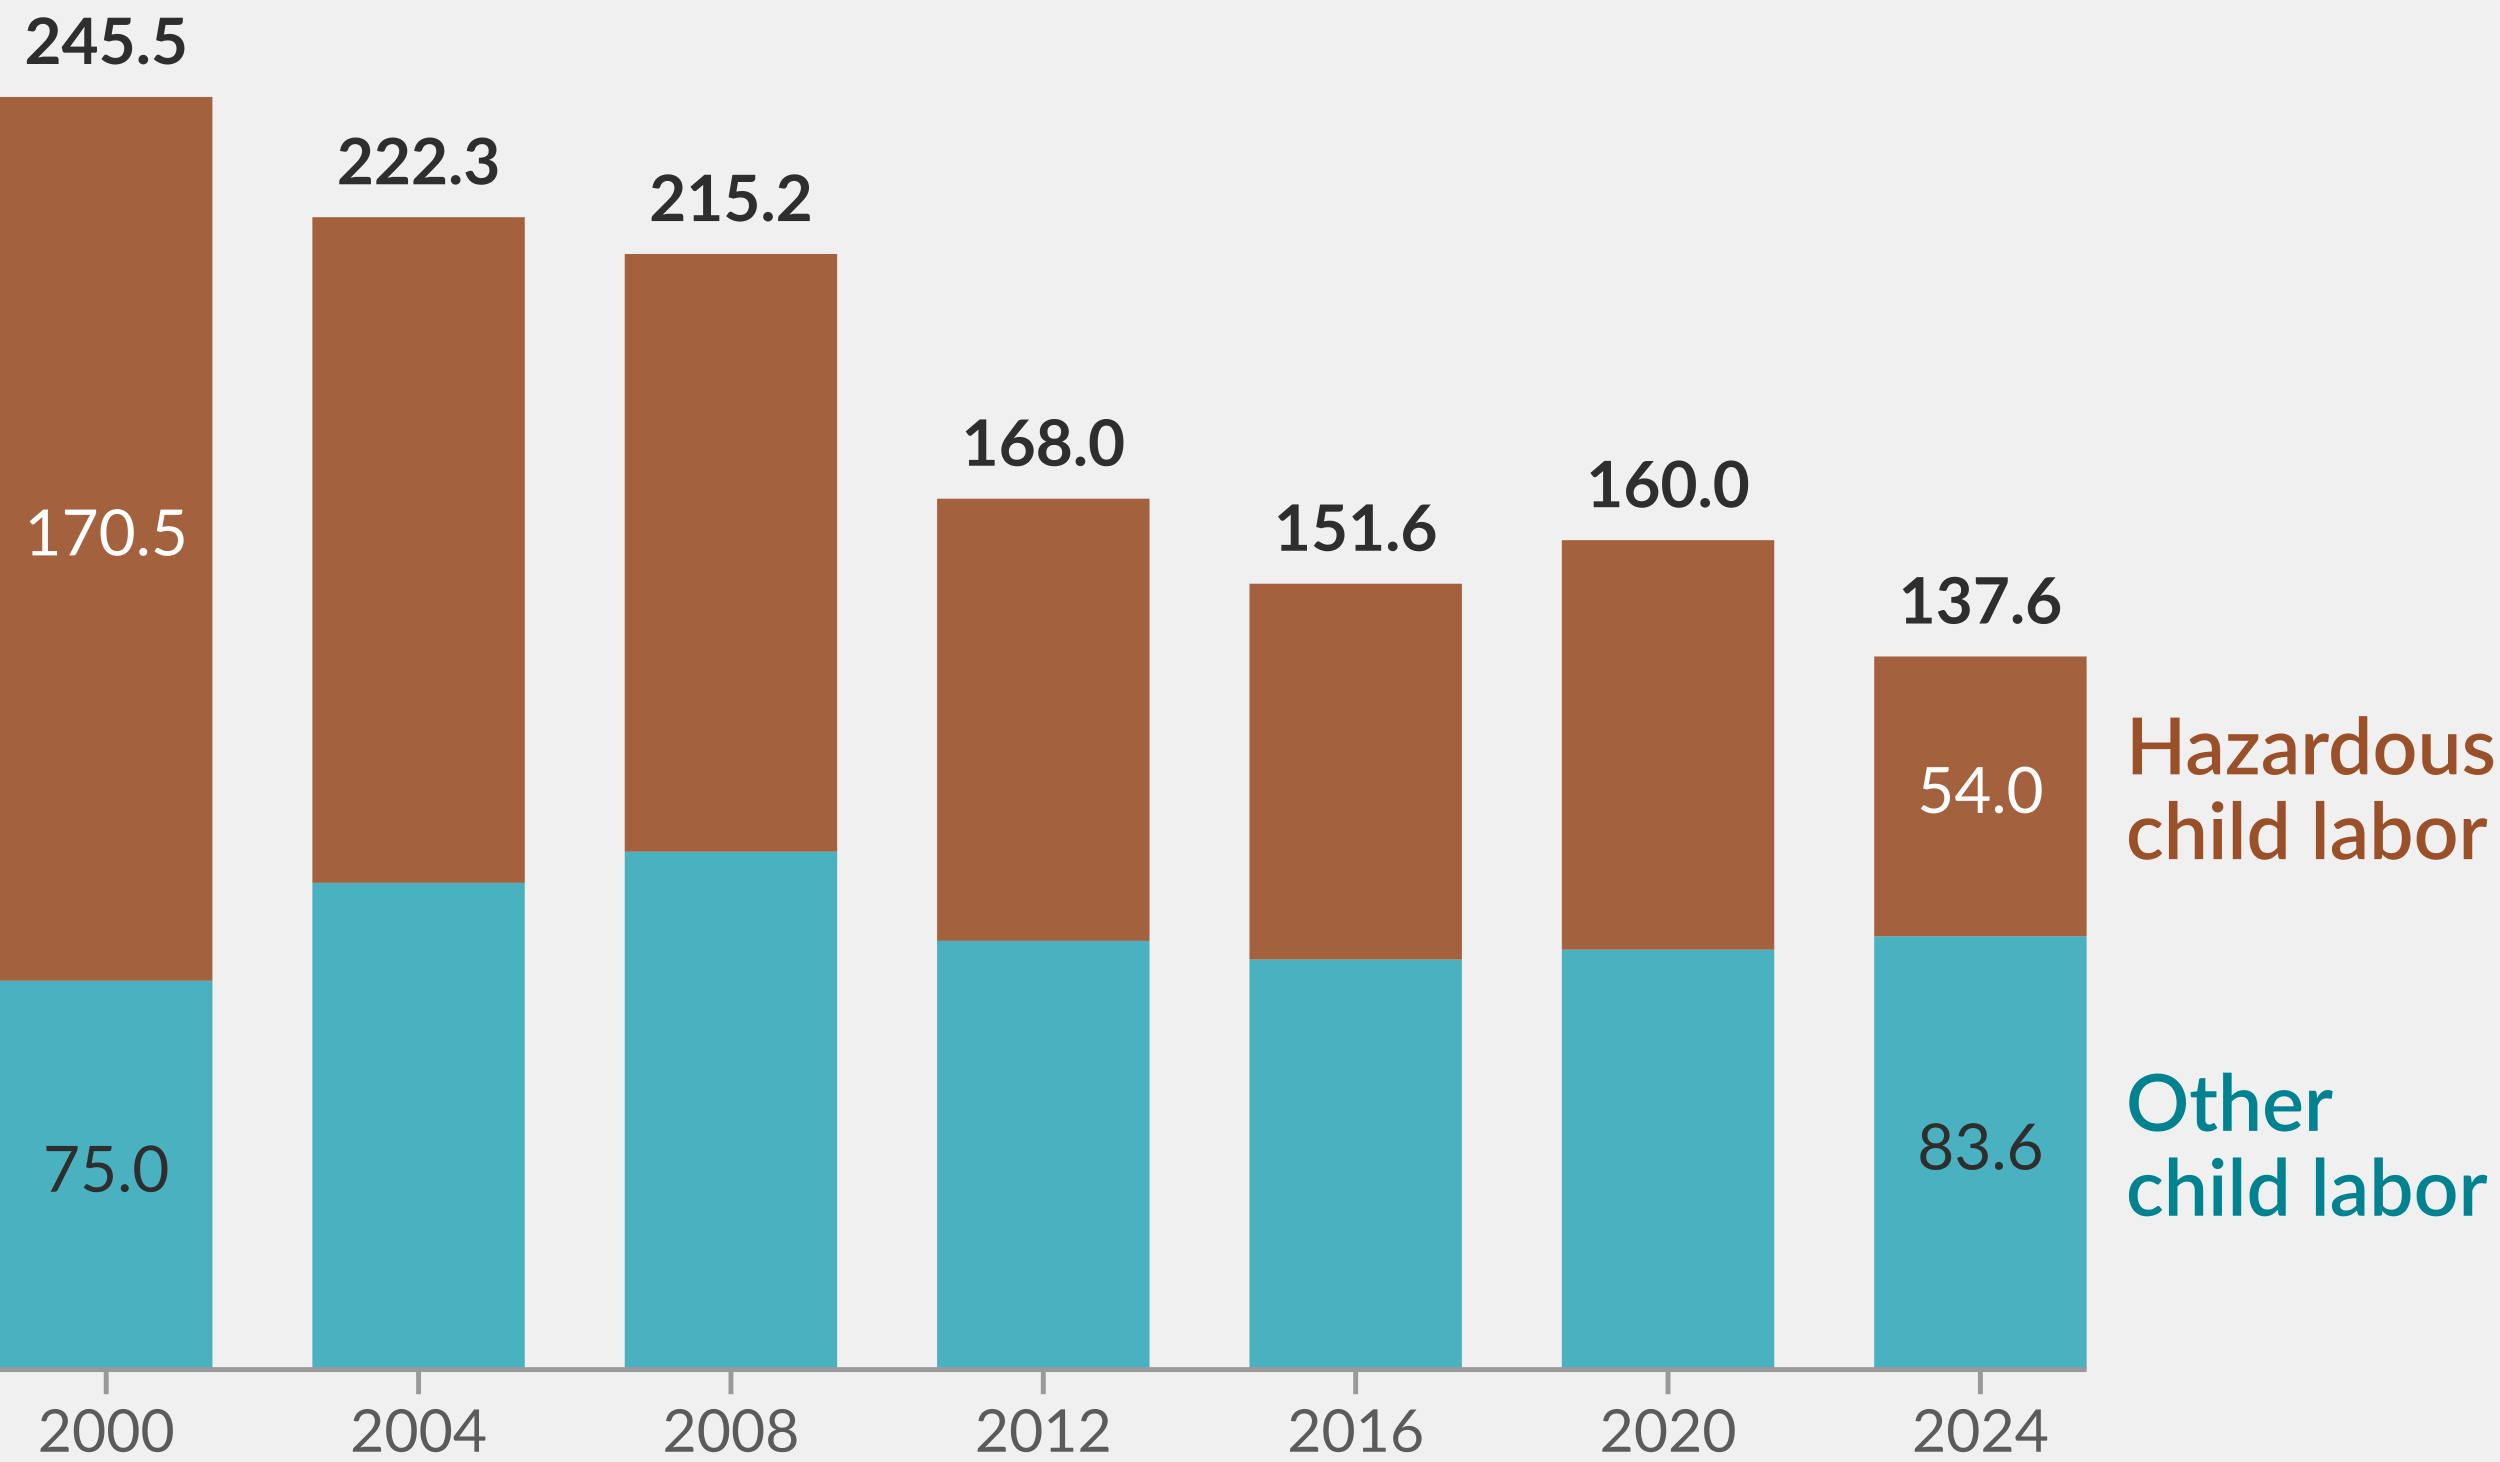
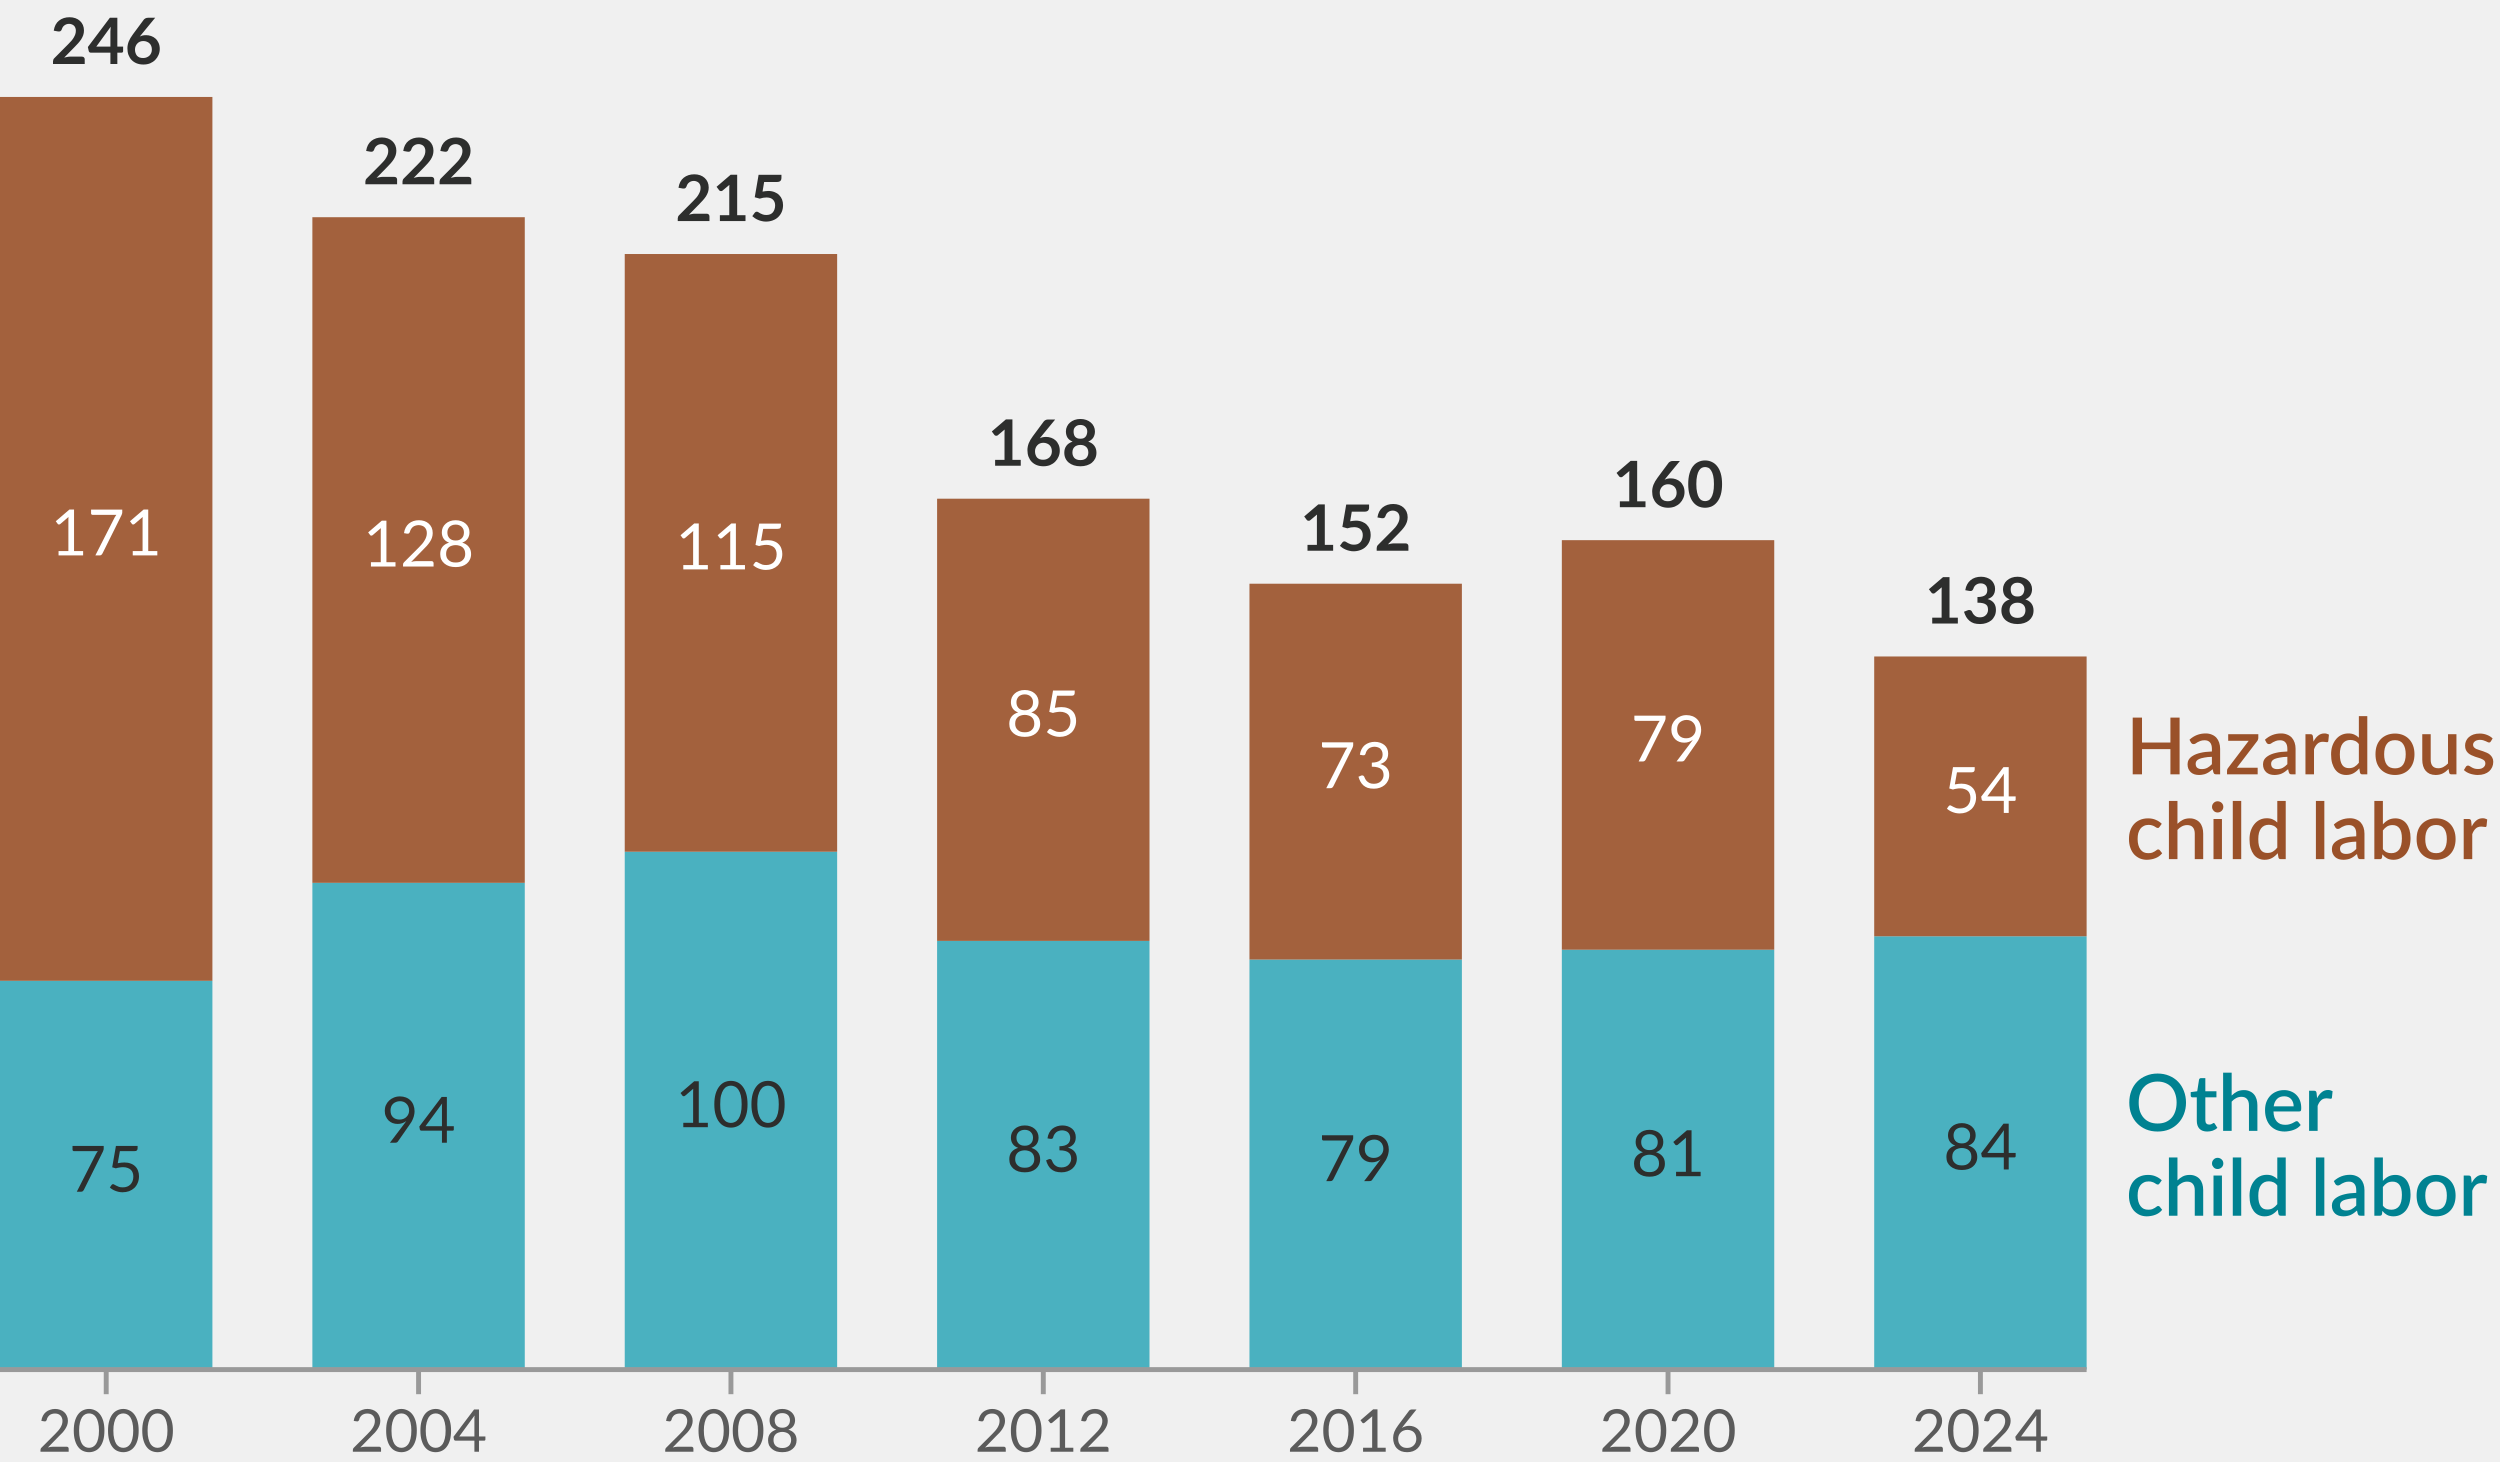
<svg xmlns="http://www.w3.org/2000/svg" width="365.76pt" height="213.84pt" viewBox="0 0 365.76 213.84" version="1.1">
  <defs>
    <style type="text/css">*{stroke-linejoin: round; stroke-linecap: butt}</style>
  </defs>
  <g id="figure_1">
    <g id="patch_1">
      <path d="M 0 213.84  L 365.76 213.84  L 365.76 0  L 0 0  L 0 213.84  z " style="fill: none" />
    </g>
    <g id="axes_1">
      <g id="bar__other-child-labor">
        <path d="M 0 200.376  L 31.076 200.376  L 31.076 143.495  L 0 143.495  z " style="fill: #38aaba; fill-opacity: 0.9" />
        <path d="M 45.701 200.376  L 76.777 200.376  L 76.777 129.16  L 45.701 129.16  z " style="fill: #38aaba; fill-opacity: 0.9" />
        <path d="M 91.401 200.376  L 122.478 200.376  L 122.478 124.61  L 91.401 124.61  z " style="fill: #38aaba; fill-opacity: 0.9" />
        <path d="M 137.102 200.376  L 168.178 200.376  L 168.178 137.655  L 137.102 137.655  z " style="fill: #38aaba; fill-opacity: 0.9" />
        <path d="M 182.802 200.376  L 213.879 200.376  L 213.879 140.385  L 182.802 140.385  z " style="fill: #38aaba; fill-opacity: 0.9" />
        <path d="M 228.503 200.376  L 259.579 200.376  L 259.579 138.944  L 228.503 138.944  z " style="fill: #38aaba; fill-opacity: 0.9" />
        <path d="M 274.204 200.376  L 305.28 200.376  L 305.28 136.982  L 274.204 136.982  z " style="fill: #38aaba; fill-opacity: 0.9" />
      </g>
      <g id="bar__hazardous-child-labor">
        <path d="M 0 143.495  L 31.076 143.495  L 31.076 14.184  L 0 14.184  z " style="fill: #9a5129; fill-opacity: 0.9" />
        <path d="M 45.701 129.16  L 76.777 129.16  L 76.777 31.779  L 45.701 31.779  z " style="fill: #9a5129; fill-opacity: 0.9" />
        <path d="M 91.401 124.61  L 122.478 124.61  L 122.478 37.164  L 91.401 37.164  z " style="fill: #9a5129; fill-opacity: 0.9" />
        <path d="M 137.102 137.655  L 168.178 137.655  L 168.178 72.962  L 137.102 72.962  z " style="fill: #9a5129; fill-opacity: 0.9" />
        <path d="M 182.802 140.385  L 213.879 140.385  L 213.879 85.4  L 182.802 85.4  z " style="fill: #9a5129; fill-opacity: 0.9" />
        <path d="M 228.503 138.944  L 259.579 138.944  L 259.579 79.029  L 228.503 79.029  z " style="fill: #9a5129; fill-opacity: 0.9" />
        <path d="M 274.204 136.982  L 305.28 136.982  L 305.28 96.046  L 274.204 96.046  z " style="fill: #9a5129; fill-opacity: 0.9" />
      </g>
      <g id="horizontal-axis__zero-line">
        <path d="M 0 200.376  L 305.28 200.376  " style="fill: none; stroke: #999999; stroke-width: 0.72" />
      </g>
      <g id="horizontal-axis__ticks">
        <path d="M 15.538 200.376  L 15.538 203.976  " style="fill: none; stroke: #999999; stroke-width: 0.72" />
        <path d="M 61.239 200.376  L 61.239 203.976  " style="fill: none; stroke: #999999; stroke-width: 0.72" />
        <path d="M 106.939 200.376  L 106.939 203.976  " style="fill: none; stroke: #999999; stroke-width: 0.72" />
        <path d="M 152.64 200.376  L 152.64 203.976  " style="fill: none; stroke: #999999; stroke-width: 0.72" />
        <path d="M 198.341 200.376  L 198.341 203.976  " style="fill: none; stroke: #999999; stroke-width: 0.72" />
        <path d="M 244.041 200.376  L 244.041 203.976  " style="fill: none; stroke: #999999; stroke-width: 0.72" />
        <path d="M 289.742 200.376  L 289.742 203.976  " style="fill: none; stroke: #999999; stroke-width: 0.72" />
      </g>
      <g id="value__total-2000">
-         <text style="font-weight: 700; font-size: 9.36px; font-family: 'Lato', 'Arial', 'Helvetica', 'Liberation Sans', 'DejaVu Sans', sans-serif; text-anchor: middle; fill: #2d2e2d" x="15.538" y="9.362" transform="rotate(-0 15.5382 9.3618)">245.5</text>
+         <text style="font-weight: 700; font-size: 9.36px; font-family: 'Lato', 'Arial', 'Helvetica', 'Liberation Sans', 'DejaVu Sans', sans-serif; text-anchor: middle; fill: #2d2e2d" x="15.538" y="9.362" transform="rotate(-0 15.5382 9.3618)">246</text>
      </g>
      <g id="horizontal-axis__2000">
        <text style="font-size: 8.64px; font-family: 'Lato', 'Arial', 'Helvetica', 'Liberation Sans', 'DejaVu Sans', sans-serif; text-anchor: middle; fill: #5b5b5b" x="15.538" y="212.397" transform="rotate(-0 15.5382 212.3973)">2000</text>
      </g>
      <g id="value__other-2000">
-         <text style="font-size: 9.36px; font-family: 'Lato', 'Arial', 'Helvetica', 'Liberation Sans', 'DejaVu Sans', sans-serif; text-anchor: middle; fill: #2d2e2d" x="15.538" y="174.356" transform="rotate(-0 15.5382 174.3557)">75.0</text>
+         <text style="font-size: 9.36px; font-family: 'Lato', 'Arial', 'Helvetica', 'Liberation Sans', 'DejaVu Sans', sans-serif; text-anchor: middle; fill: #2d2e2d" x="15.538" y="174.356" transform="rotate(-0 15.5382 174.3557)">75</text>
      </g>
      <g id="value__hazardous-2000">
-         <text style="font-size: 9.36px; font-family: 'Lato', 'Arial', 'Helvetica', 'Liberation Sans', 'DejaVu Sans', sans-serif; text-anchor: middle; fill: #ffffff" x="15.538" y="81.26" transform="rotate(-0 15.5382 81.2597)">170.5</text>
+         <text style="font-size: 9.36px; font-family: 'Lato', 'Arial', 'Helvetica', 'Liberation Sans', 'DejaVu Sans', sans-serif; text-anchor: middle; fill: #ffffff" x="15.538" y="81.26" transform="rotate(-0 15.5382 81.2597)">171</text>
      </g>
      <g id="value__total-2004">
-         <text style="font-weight: 700; font-size: 9.36px; font-family: 'Lato', 'Arial', 'Helvetica', 'Liberation Sans', 'DejaVu Sans', sans-serif; text-anchor: middle; fill: #2d2e2d" x="61.239" y="26.957" transform="rotate(-0 61.2388 26.95713)">222.3</text>
+         <text style="font-weight: 700; font-size: 9.36px; font-family: 'Lato', 'Arial', 'Helvetica', 'Liberation Sans', 'DejaVu Sans', sans-serif; text-anchor: middle; fill: #2d2e2d" x="61.239" y="26.957" transform="rotate(-0 61.2388 26.95713)">222</text>
      </g>
      <g id="horizontal-axis__2004">
        <text style="font-size: 8.64px; font-family: 'Lato', 'Arial', 'Helvetica', 'Liberation Sans', 'DejaVu Sans', sans-serif; text-anchor: middle; fill: #5b5b5b" x="61.239" y="212.397" transform="rotate(-0 61.2388 212.3973)">2004</text>
      </g>
+       <g id="value__other-2004">
+         <text style="font-size: 9.36px; font-family: 'Lato', 'Arial', 'Helvetica', 'Liberation Sans', 'DejaVu Sans', sans-serif; text-anchor: middle; fill: #2d2e2d" x="61.239" y="167.189" transform="rotate(-0 61.2388 167.1886)">94</text>
+       </g>
+       <g id="value__hazardous-2004">
+         <text style="font-size: 9.36px; font-family: 'Lato', 'Arial', 'Helvetica', 'Liberation Sans', 'DejaVu Sans', sans-serif; text-anchor: middle; fill: #ffffff" x="61.239" y="82.89" transform="rotate(-0 61.2388 82.89031)">128</text>
+       </g>
      <g id="value__total-2008">
-         <text style="font-weight: 700; font-size: 9.36px; font-family: 'Lato', 'Arial', 'Helvetica', 'Liberation Sans', 'DejaVu Sans', sans-serif; text-anchor: middle; fill: #2d2e2d" x="106.939" y="32.342" transform="rotate(-0 106.9394 32.34191)">215.2</text>
+         <text style="font-weight: 700; font-size: 9.36px; font-family: 'Lato', 'Arial', 'Helvetica', 'Liberation Sans', 'DejaVu Sans', sans-serif; text-anchor: middle; fill: #2d2e2d" x="106.939" y="32.342" transform="rotate(-0 106.9394 32.34191)">215</text>
      </g>
      <g id="horizontal-axis__2008">
        <text style="font-size: 8.64px; font-family: 'Lato', 'Arial', 'Helvetica', 'Liberation Sans', 'DejaVu Sans', sans-serif; text-anchor: middle; fill: #5b5b5b" x="106.939" y="212.397" transform="rotate(-0 106.9394 212.3973)">2008</text>
      </g>
+       <g id="value__other-2008">
+         <text style="font-size: 9.36px; font-family: 'Lato', 'Arial', 'Helvetica', 'Liberation Sans', 'DejaVu Sans', sans-serif; text-anchor: middle; fill: #2d2e2d" x="106.939" y="164.913" transform="rotate(-0 106.9394 164.9134)">100</text>
+       </g>
+       <g id="value__hazardous-2008">
+         <text style="font-size: 9.36px; font-family: 'Lato', 'Arial', 'Helvetica', 'Liberation Sans', 'DejaVu Sans', sans-serif; text-anchor: middle; fill: #ffffff" x="106.939" y="83.307" transform="rotate(-0 106.9394 83.30744)">115</text>
+       </g>
      <g id="value__total-2012">
-         <text style="font-weight: 700; font-size: 9.36px; font-family: 'Lato', 'Arial', 'Helvetica', 'Liberation Sans', 'DejaVu Sans', sans-serif; text-anchor: middle; fill: #2d2e2d" x="152.64" y="68.139" transform="rotate(-0 152.64 68.13931)">168.0</text>
+         <text style="font-weight: 700; font-size: 9.36px; font-family: 'Lato', 'Arial', 'Helvetica', 'Liberation Sans', 'DejaVu Sans', sans-serif; text-anchor: middle; fill: #2d2e2d" x="152.64" y="68.139" transform="rotate(-0 152.64 68.13931)">168</text>
      </g>
      <g id="horizontal-axis__2012">
        <text style="font-size: 8.64px; font-family: 'Lato', 'Arial', 'Helvetica', 'Liberation Sans', 'DejaVu Sans', sans-serif; text-anchor: middle; fill: #5b5b5b" x="152.64" y="212.397" transform="rotate(-0 152.64 212.3973)">2012</text>
      </g>
+       <g id="value__other-2012">
+         <text style="font-size: 9.36px; font-family: 'Lato', 'Arial', 'Helvetica', 'Liberation Sans', 'DejaVu Sans', sans-serif; text-anchor: middle; fill: #2d2e2d" x="152.64" y="171.436" transform="rotate(-0 152.64 171.4358)">83</text>
+       </g>
+       <g id="value__hazardous-2012">
+         <text style="font-size: 9.36px; font-family: 'Lato', 'Arial', 'Helvetica', 'Liberation Sans', 'DejaVu Sans', sans-serif; text-anchor: middle; fill: #ffffff" x="152.64" y="107.729" transform="rotate(-0 152.64 107.7285)">85</text>
+       </g>
      <g id="value__total-2016">
-         <text style="font-weight: 700; font-size: 9.36px; font-family: 'Lato', 'Arial', 'Helvetica', 'Liberation Sans', 'DejaVu Sans', sans-serif; text-anchor: middle; fill: #2d2e2d" x="198.341" y="80.577" transform="rotate(-0 198.3406 80.5774)">151.6</text>
+         <text style="font-weight: 700; font-size: 9.36px; font-family: 'Lato', 'Arial', 'Helvetica', 'Liberation Sans', 'DejaVu Sans', sans-serif; text-anchor: middle; fill: #2d2e2d" x="198.341" y="80.577" transform="rotate(-0 198.3406 80.5774)">152</text>
      </g>
      <g id="horizontal-axis__2016">
        <text style="font-size: 8.64px; font-family: 'Lato', 'Arial', 'Helvetica', 'Liberation Sans', 'DejaVu Sans', sans-serif; text-anchor: middle; fill: #5b5b5b" x="198.341" y="212.397" transform="rotate(-0 198.3406 212.3973)">2016</text>
      </g>
+       <g id="value__other-2016">
+         <text style="font-size: 9.36px; font-family: 'Lato', 'Arial', 'Helvetica', 'Liberation Sans', 'DejaVu Sans', sans-serif; text-anchor: middle; fill: #2d2e2d" x="198.341" y="172.801" transform="rotate(-0 198.3406 172.8009)">79</text>
+       </g>
+       <g id="value__hazardous-2016">
+         <text style="font-size: 9.36px; font-family: 'Lato', 'Arial', 'Helvetica', 'Liberation Sans', 'DejaVu Sans', sans-serif; text-anchor: middle; fill: #ffffff" x="198.341" y="115.313" transform="rotate(-0 198.3406 115.3127)">73</text>
+       </g>
      <g id="value__total-2020">
-         <text style="font-weight: 700; font-size: 9.36px; font-family: 'Lato', 'Arial', 'Helvetica', 'Liberation Sans', 'DejaVu Sans', sans-serif; text-anchor: middle; fill: #2d2e2d" x="244.041" y="74.207" transform="rotate(-0 244.0412 74.20667)">160.0</text>
+         <text style="font-weight: 700; font-size: 9.36px; font-family: 'Lato', 'Arial', 'Helvetica', 'Liberation Sans', 'DejaVu Sans', sans-serif; text-anchor: middle; fill: #2d2e2d" x="244.041" y="74.207" transform="rotate(-0 244.0412 74.20667)">160</text>
      </g>
      <g id="horizontal-axis__2020">
        <text style="font-size: 8.64px; font-family: 'Lato', 'Arial', 'Helvetica', 'Liberation Sans', 'DejaVu Sans', sans-serif; text-anchor: middle; fill: #5b5b5b" x="244.041" y="212.397" transform="rotate(-0 244.0412 212.3973)">2020</text>
      </g>
+       <g id="value__other-2020">
+         <text style="font-size: 9.36px; font-family: 'Lato', 'Arial', 'Helvetica', 'Liberation Sans', 'DejaVu Sans', sans-serif; text-anchor: middle; fill: #2d2e2d" x="244.041" y="172.08" transform="rotate(-0 244.0412 172.0804)">81</text>
+       </g>
+       <g id="value__hazardous-2020">
+         <text style="font-size: 9.36px; font-family: 'Lato', 'Arial', 'Helvetica', 'Liberation Sans', 'DejaVu Sans', sans-serif; text-anchor: middle; fill: #ffffff" x="244.041" y="111.407" transform="rotate(-0 244.0412 111.4069)">79</text>
+       </g>
      <g id="value__total-2024">
-         <text style="font-weight: 700; font-size: 9.36px; font-family: 'Lato', 'Arial', 'Helvetica', 'Liberation Sans', 'DejaVu Sans', sans-serif; text-anchor: middle; fill: #2d2e2d" x="289.742" y="91.224" transform="rotate(-0 289.7418 91.22409)">137.6</text>
+         <text style="font-weight: 700; font-size: 9.36px; font-family: 'Lato', 'Arial', 'Helvetica', 'Liberation Sans', 'DejaVu Sans', sans-serif; text-anchor: middle; fill: #2d2e2d" x="289.742" y="91.224" transform="rotate(-0 289.7418 91.22409)">138</text>
      </g>
      <g id="horizontal-axis__2024">
        <text style="font-size: 8.64px; font-family: 'Lato', 'Arial', 'Helvetica', 'Liberation Sans', 'DejaVu Sans', sans-serif; text-anchor: middle; fill: #5b5b5b" x="289.742" y="212.397" transform="rotate(-0 289.7418 212.3973)">2024</text>
      </g>
      <g id="value__other-2024">
-         <text style="font-size: 9.36px; font-family: 'Lato', 'Arial', 'Helvetica', 'Liberation Sans', 'DejaVu Sans', sans-serif; text-anchor: middle; fill: #2d2e2d" x="289.742" y="171.099" transform="rotate(-0 289.7418 171.0994)">83.6</text>
+         <text style="font-size: 9.36px; font-family: 'Lato', 'Arial', 'Helvetica', 'Liberation Sans', 'DejaVu Sans', sans-serif; text-anchor: middle; fill: #2d2e2d" x="289.742" y="171.099" transform="rotate(-0 289.7418 171.0994)">84</text>
      </g>
      <g id="value__hazardous-2024">
-         <text style="font-size: 9.36px; font-family: 'Lato', 'Arial', 'Helvetica', 'Liberation Sans', 'DejaVu Sans', sans-serif; text-anchor: middle; fill: #ffffff" x="289.742" y="118.935" transform="rotate(-0 289.7418 118.9346)">54.0</text>
+         <text style="font-size: 9.36px; font-family: 'Lato', 'Arial', 'Helvetica', 'Liberation Sans', 'DejaVu Sans', sans-serif; text-anchor: middle; fill: #ffffff" x="289.742" y="118.935" transform="rotate(-0 289.7418 118.9346)">54</text>
      </g>
      <g id="label__hazardous-child-labor">
        <text style="font-weight: 600; font-size: 11.52px; font-family: 'Lato', 'Arial', 'Helvetica', 'Liberation Sans', 'DejaVu Sans', sans-serif; fill: #9a5129" transform="translate(311.04 113.2889)">Hazardous</text>
        <text style="font-weight: 600; font-size: 11.52px; font-family: 'Lato', 'Arial', 'Helvetica', 'Liberation Sans', 'DejaVu Sans', sans-serif; fill: #9a5129" transform="translate(311.04 125.6974)">child labor</text>
      </g>
      <g id="label__other-child-labor">
        <text style="font-weight: 600; font-size: 11.52px; font-family: 'Lato', 'Arial', 'Helvetica', 'Liberation Sans', 'DejaVu Sans', sans-serif; fill: #008291" transform="translate(311.04 165.4538)">Other</text>
        <text style="font-weight: 600; font-size: 11.52px; font-family: 'Lato', 'Arial', 'Helvetica', 'Liberation Sans', 'DejaVu Sans', sans-serif; fill: #008291" transform="translate(311.04 177.8622)">child labor</text>
      </g>
    </g>
  </g>
</svg>
